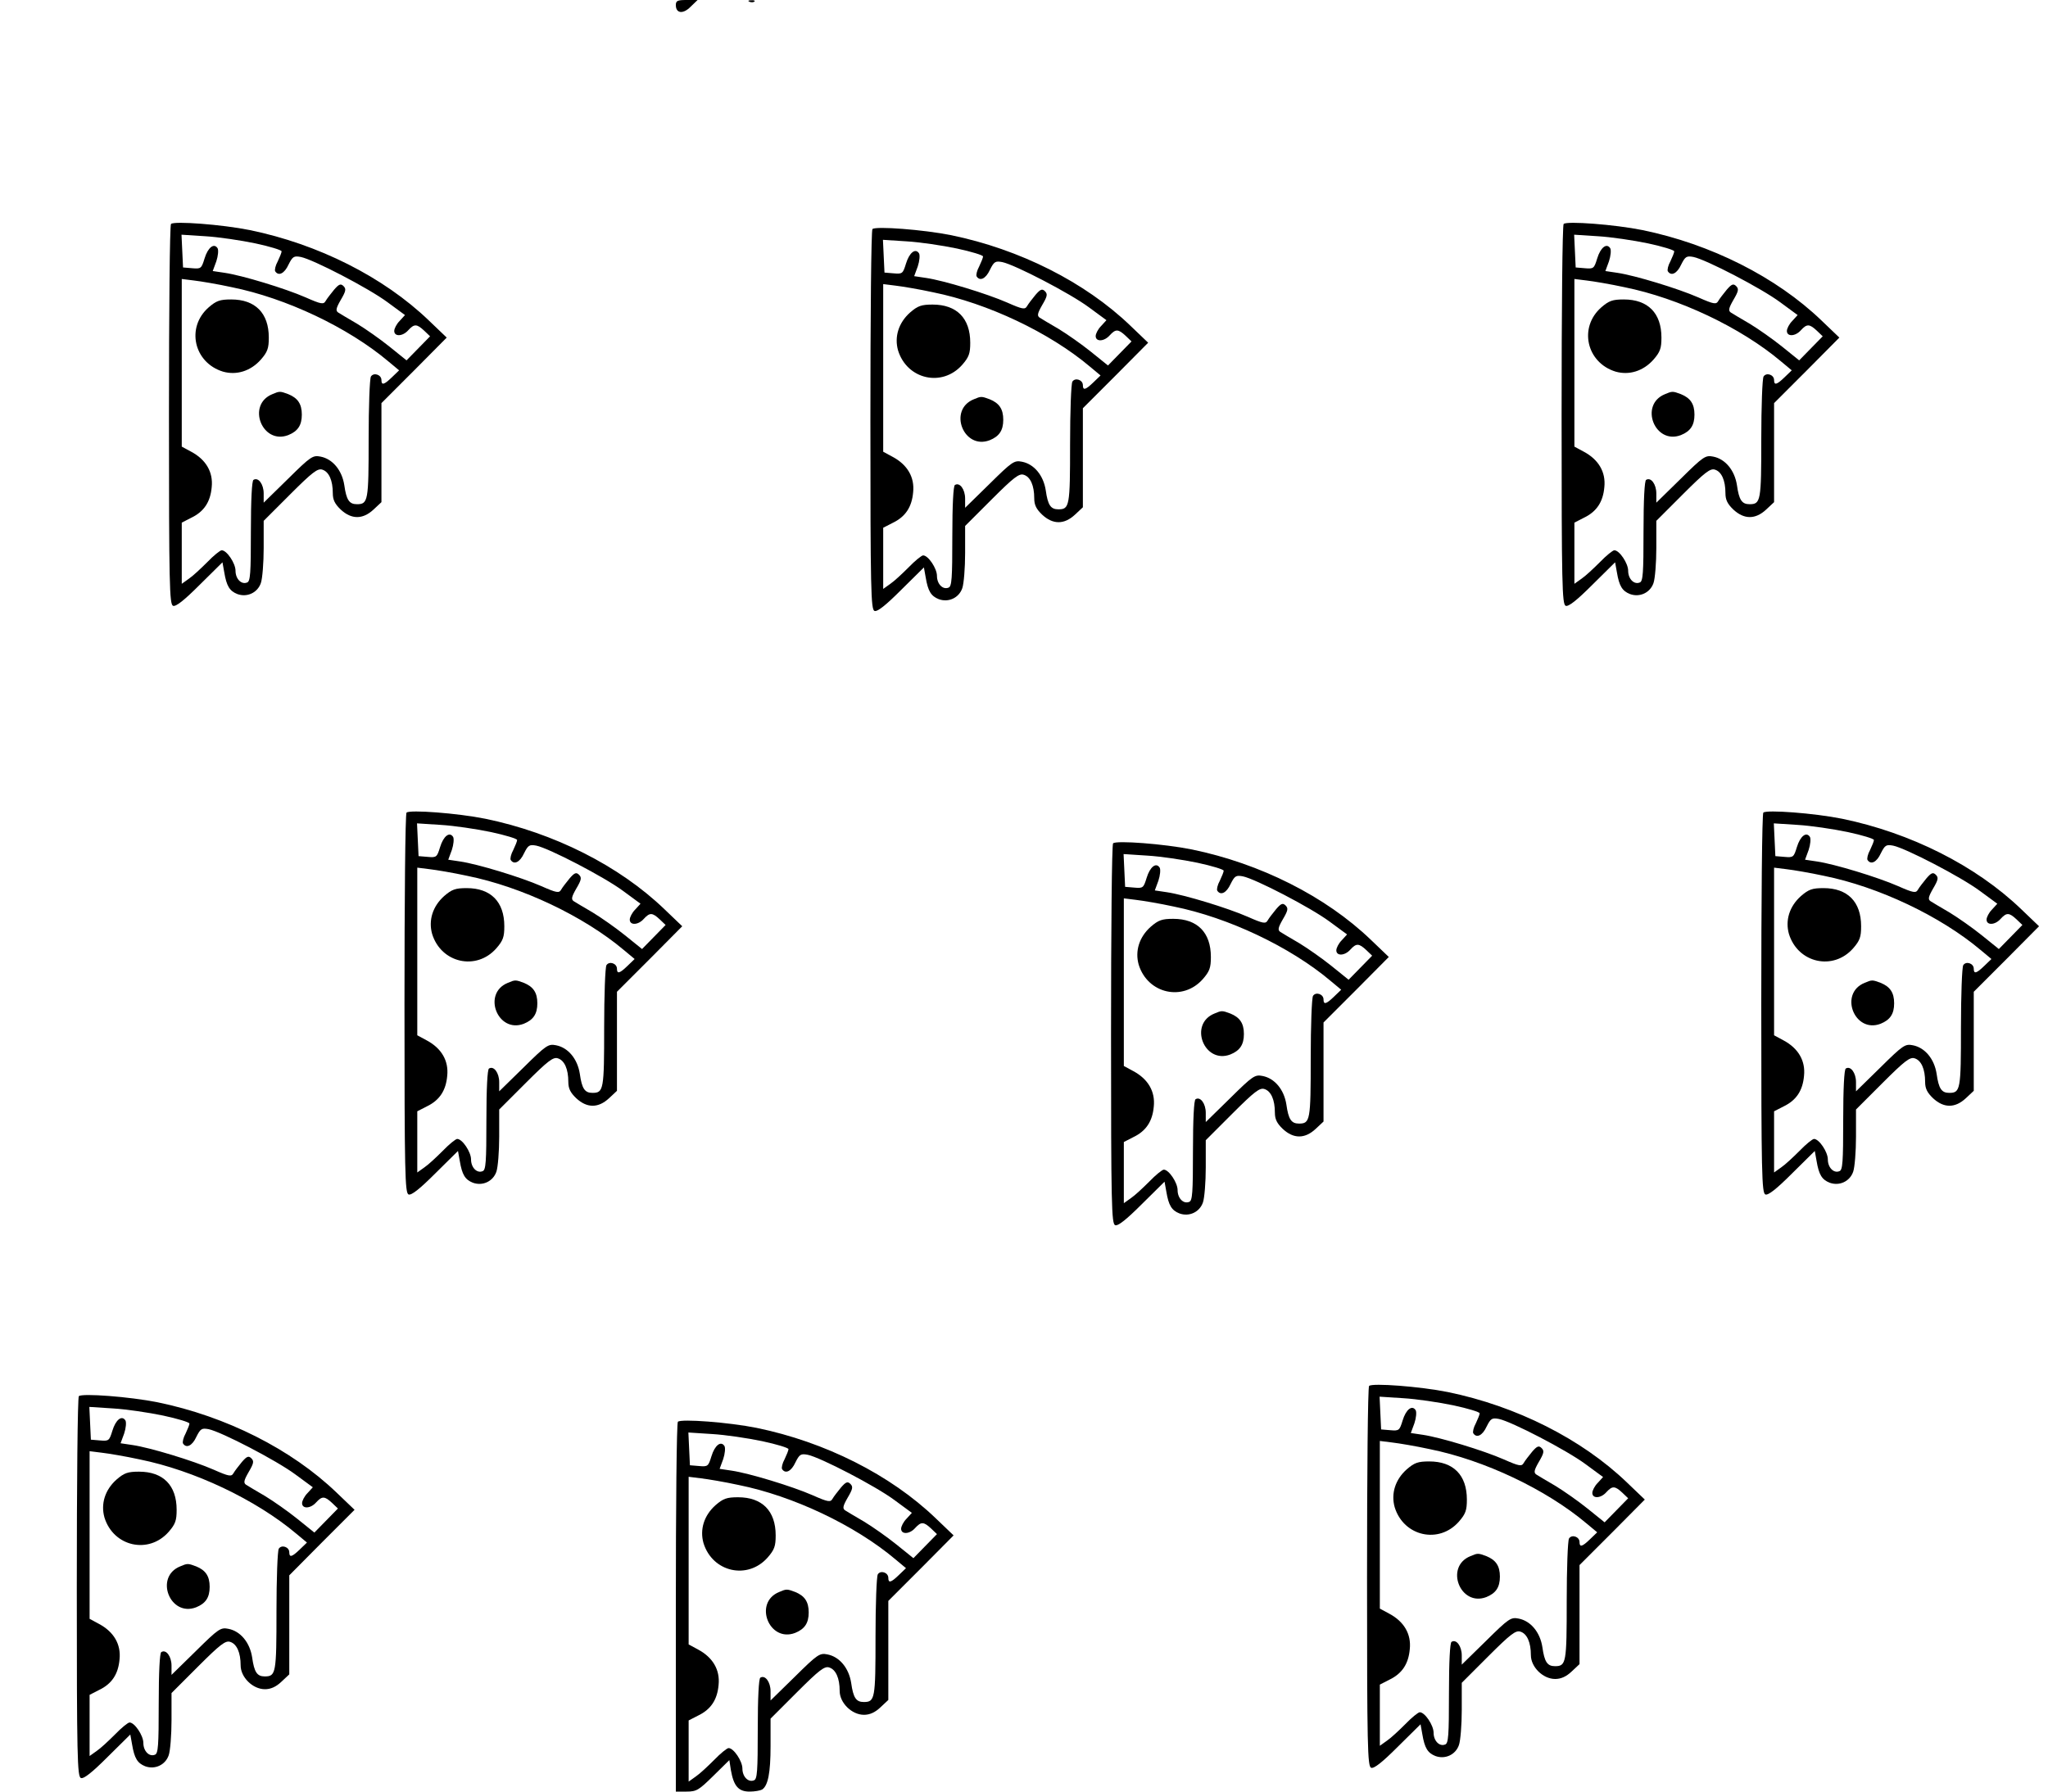
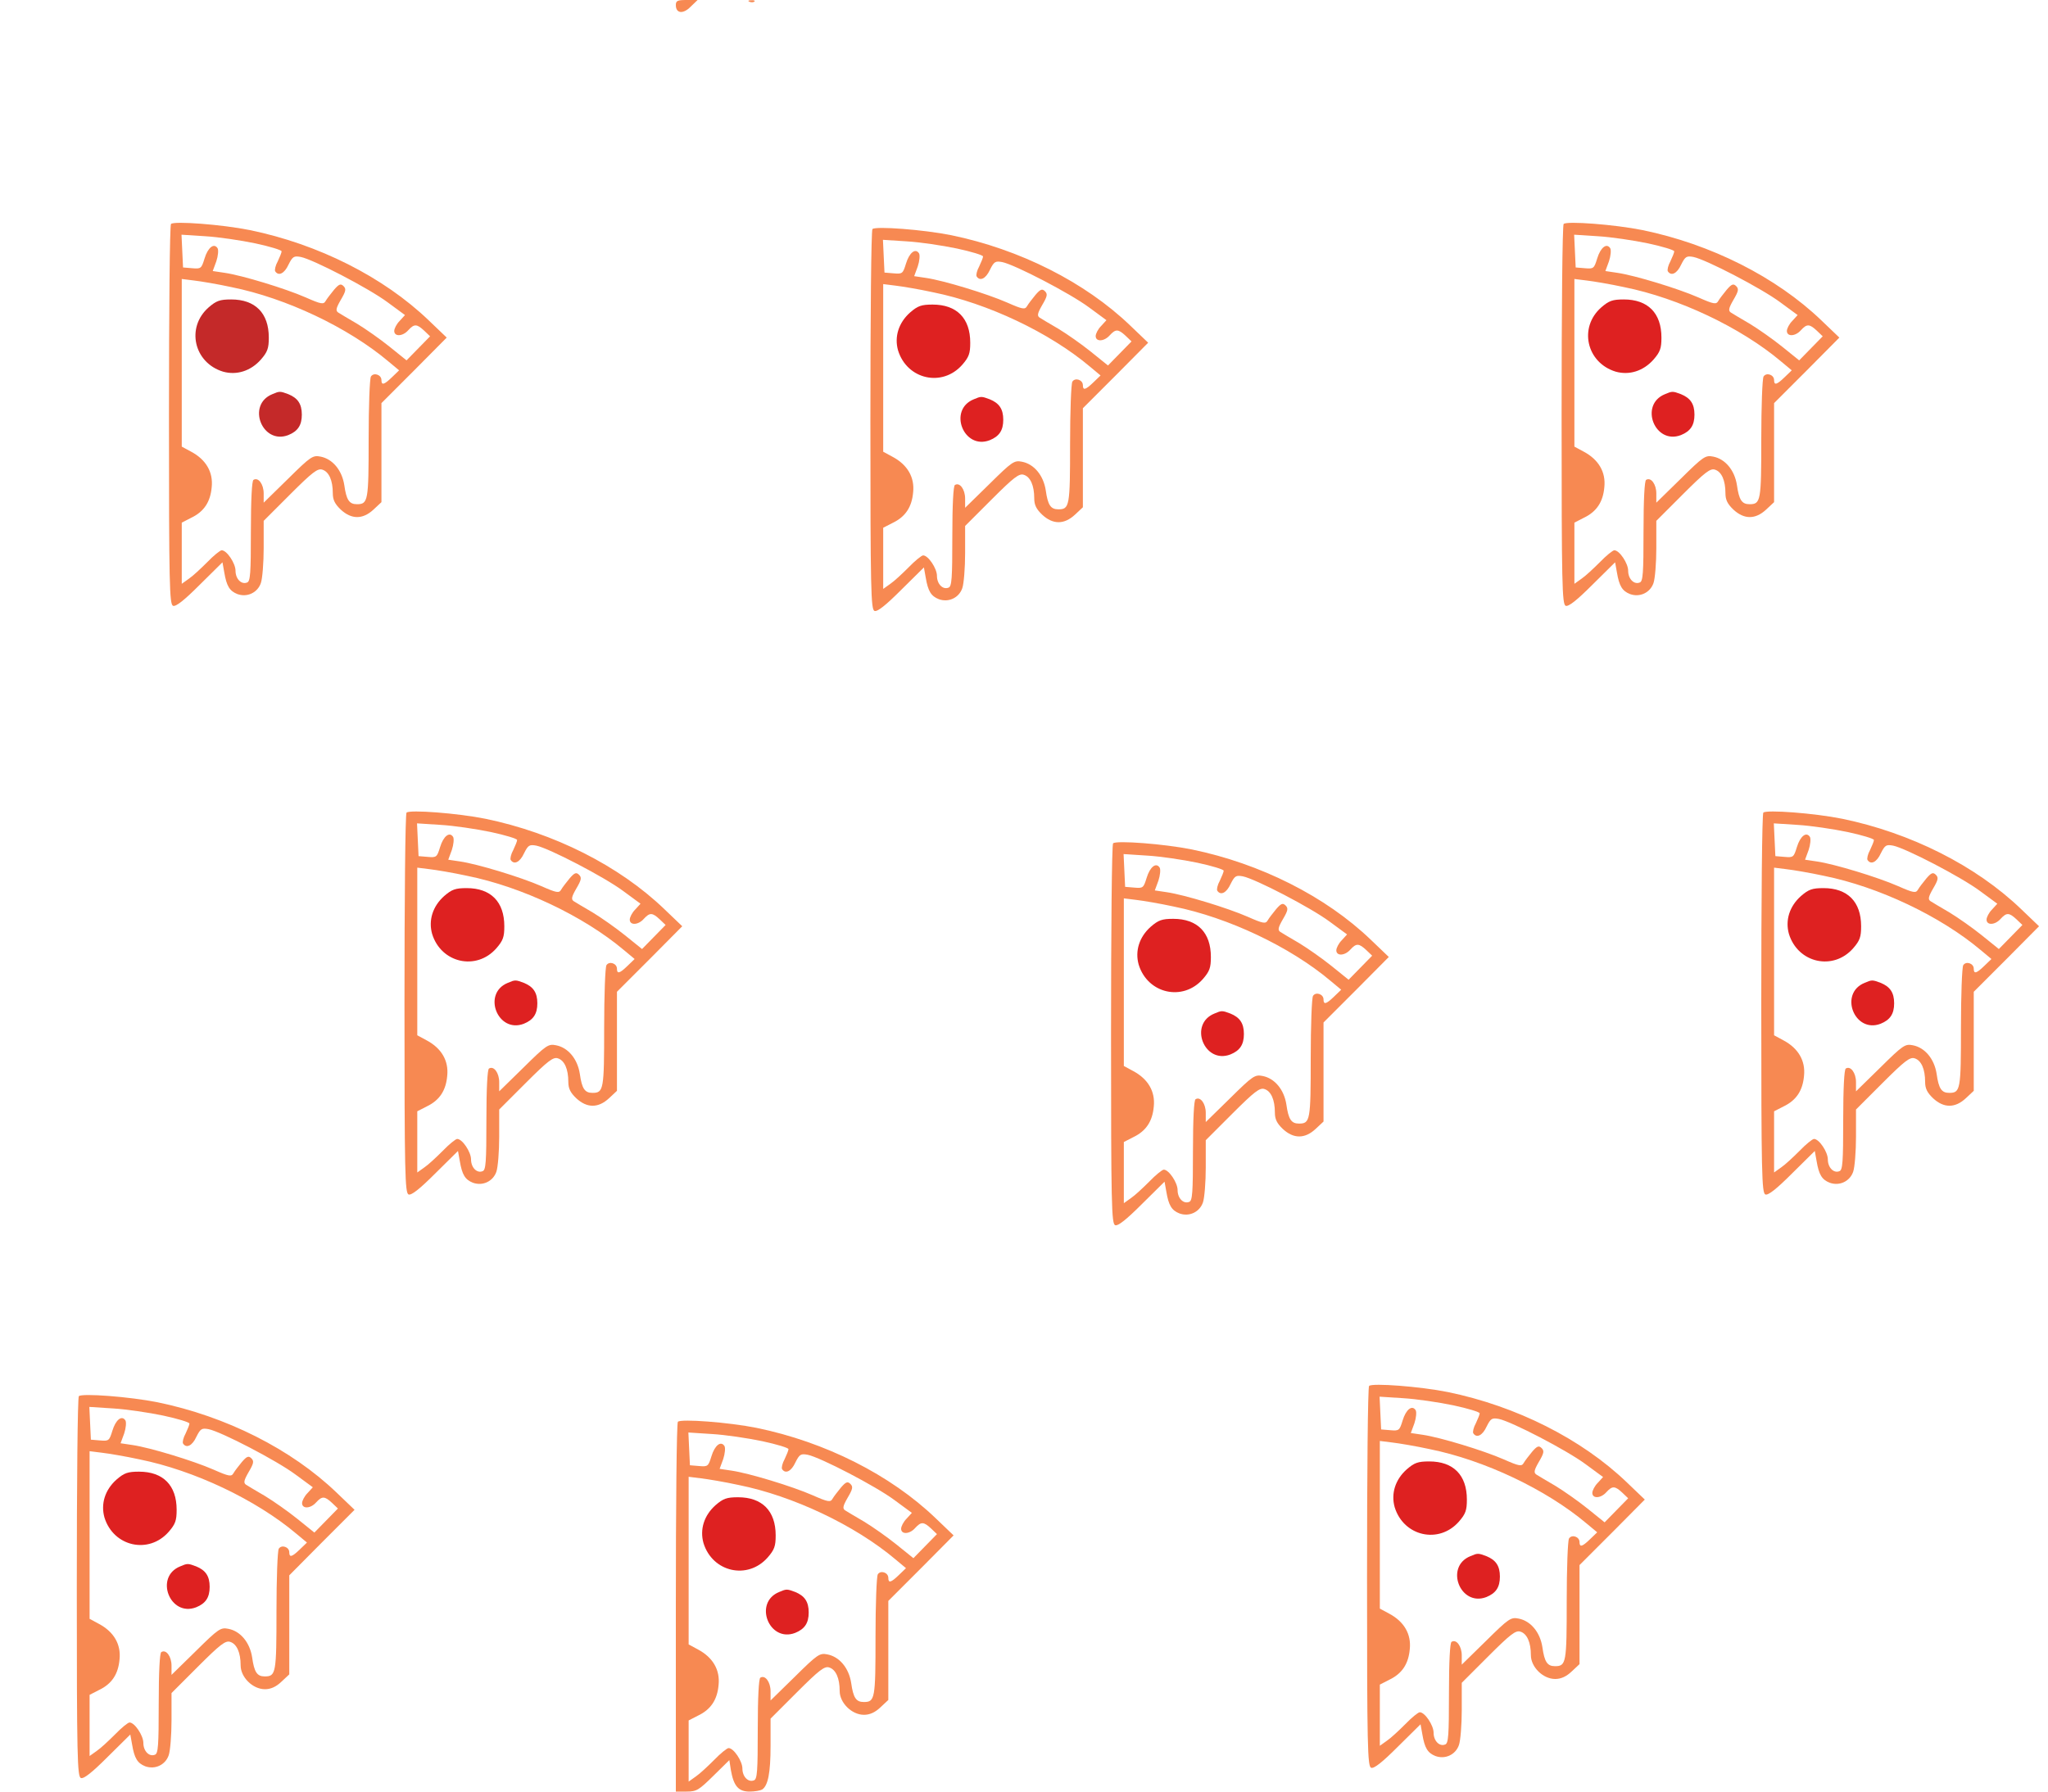
<svg xmlns="http://www.w3.org/2000/svg" version="1.0" width="800pt" height="700pt" viewBox="0 0 800 700" preserveAspectRatio="xMidYMid meet">
-   <g transform="translate(0,700) scale(0.1,-0.1)" fill="#000000" stroke="none">
-     <path d="M2640 6980 c0 -33 29 -36 58 -6 l27 26 -43 0 c-36 0 -42 -3 -42 -20z" />
-     <path d="M2928 6993 c7 -3 16 -2 19 1 4 3 -2 6 -13 5 -11 0 -14 -3 -6 -6z" />
-     <path d="M668 6125 c-5 -5 -8 -341 -8 -747 0 -666 2 -739 16 -745 11 -4 43 21 104 82 l89 88 7 -39 c9 -54 21 -73 51 -85 38 -14 79 5 92 43 6 17 11 79 11 137 l0 106 104 104 c86 86 107 102 125 96 26 -8 41 -42 41 -92 0 -26 8 -42 31 -64 42 -39 86 -39 128 0 l31 29 0 193 0 194 128 128 127 128 -70 67 c-177 170 -432 298 -699 353 -109 22 -296 36 -308 24z m330 -76 c56 -12 102 -26 102 -31 0 -5 -7 -22 -15 -39 -9 -16 -13 -34 -10 -39 13 -20 36 -9 52 26 16 32 21 35 48 30 49 -10 265 -122 339 -177 l68 -50 -21 -23 c-12 -12 -21 -30 -21 -39 0 -23 33 -22 55 3 23 25 33 25 62 -2 l23 -22 -46 -47 -46 -47 -67 54 c-36 29 -93 69 -126 89 -33 19 -66 39 -74 44 -10 7 -9 16 10 49 20 34 22 43 11 54 -11 11 -18 8 -37 -14 -13 -16 -28 -35 -33 -44 -8 -14 -17 -13 -78 14 -80 35 -248 86 -316 96 l-47 7 14 38 c7 21 9 44 5 51 -14 22 -38 3 -51 -40 -12 -39 -14 -41 -48 -38 l-36 3 -3 64 -3 64 93 -6 c51 -3 139 -16 196 -28z m-93 -171 c213 -43 454 -157 612 -290 l42 -35 -28 -27 c-31 -30 -41 -32 -41 -11 0 21 -30 31 -41 14 -5 -8 -9 -118 -9 -244 0 -243 -2 -255 -46 -255 -30 0 -41 17 -49 74 -9 59 -46 103 -93 112 -30 6 -38 1 -127 -87 l-95 -93 0 36 c0 36 -21 65 -40 53 -6 -4 -10 -76 -10 -201 0 -164 -2 -196 -15 -200 -22 -9 -45 14 -45 46 0 29 -34 80 -54 80 -6 0 -32 -21 -56 -46 -25 -25 -57 -55 -72 -65 l-28 -20 0 119 0 120 37 19 c50 24 75 62 80 120 6 58 -22 107 -80 138 l-37 20 0 327 0 328 48 -6 c26 -3 92 -14 147 -26z" />
-     <path d="M815 5799 c-89 -78 -58 -216 56 -251 53 -15 108 2 148 47 26 30 31 44 31 86 0 96 -53 149 -147 149 -44 0 -58 -5 -88 -31z" />
-     <path d="M1064 5460 c-102 -41 -40 -199 62 -160 37 15 53 38 53 80 0 42 -16 65 -53 80 -32 12 -34 12 -62 0z" />
-     <path d="M6108 6125 c-5 -5 -8 -341 -8 -747 0 -666 2 -739 16 -745 11 -4 43 21 104 82 l89 88 7 -39 c9 -54 21 -73 51 -85 38 -14 79 5 92 43 6 17 11 79 11 137 l0 106 104 104 c86 86 107 102 125 96 26 -8 41 -42 41 -92 0 -26 8 -42 31 -64 42 -39 86 -39 128 0 l31 29 0 193 0 194 128 128 127 128 -70 67 c-177 170 -432 298 -699 353 -109 22 -296 36 -308 24z m330 -76 c56 -12 102 -26 102 -31 0 -5 -7 -22 -15 -39 -9 -16 -13 -34 -10 -39 13 -20 36 -9 52 26 16 32 21 35 48 30 49 -10 265 -122 339 -177 l68 -50 -21 -23 c-12 -12 -21 -30 -21 -39 0 -23 33 -22 55 3 23 25 33 25 62 -2 l23 -22 -46 -47 -46 -47 -67 54 c-36 29 -93 69 -126 89 -33 19 -66 39 -74 44 -10 7 -9 16 10 49 20 34 22 43 11 54 -11 11 -18 8 -37 -14 -13 -16 -28 -35 -33 -44 -8 -14 -17 -13 -78 14 -80 35 -248 86 -316 96 l-47 7 14 38 c7 21 9 44 5 51 -14 22 -38 3 -51 -40 -12 -39 -14 -41 -48 -38 l-36 3 -3 64 -3 64 93 -6 c51 -3 139 -16 196 -28z m-93 -171 c213 -43 454 -157 612 -290 l42 -35 -28 -27 c-31 -30 -41 -32 -41 -11 0 21 -30 31 -41 14 -5 -8 -9 -118 -9 -244 0 -243 -2 -255 -46 -255 -30 0 -41 17 -49 74 -9 59 -46 103 -93 112 -30 6 -38 1 -127 -87 l-95 -93 0 36 c0 36 -21 65 -40 53 -6 -4 -10 -76 -10 -201 0 -164 -2 -196 -15 -200 -22 -9 -45 14 -45 46 0 29 -34 80 -54 80 -6 0 -32 -21 -56 -46 -25 -25 -57 -55 -72 -65 l-28 -20 0 119 0 120 37 19 c50 24 75 62 80 120 6 58 -22 107 -80 138 l-37 20 0 327 0 328 48 -6 c26 -3 92 -14 147 -26z" />
-     <path d="M6255 5799 c-89 -78 -58 -216 56 -251 53 -15 108 2 148 47 26 30 31 44 31 86 0 96 -53 149 -147 149 -44 0 -58 -5 -88 -31z" />
-     <path d="M6504 5460 c-102 -41 -40 -199 62 -160 37 15 53 38 53 80 0 42 -16 65 -53 80 -32 12 -34 12 -62 0z" />
-     <path d="M3408 6105 c-5 -5 -8 -341 -8 -747 0 -666 2 -739 16 -745 11 -4 43 21 104 82 l89 88 7 -39 c9 -54 21 -73 51 -85 38 -14 79 5 92 43 6 17 11 79 11 137 l0 106 104 104 c86 86 107 102 125 96 26 -8 41 -42 41 -92 0 -26 8 -42 31 -64 42 -39 86 -39 128 0 l31 29 0 193 0 194 128 128 127 128 -70 67 c-177 170 -432 298 -699 353 -109 22 -296 36 -308 24z m330 -76 c56 -12 102 -26 102 -31 0 -5 -7 -22 -15 -39 -9 -16 -13 -34 -10 -39 13 -20 36 -9 52 26 16 32 21 35 48 30 49 -10 265 -122 339 -177 l68 -50 -21 -23 c-12 -12 -21 -30 -21 -39 0 -23 33 -22 55 3 23 25 33 25 62 -2 l23 -22 -46 -47 -46 -47 -67 54 c-36 29 -93 69 -126 89 -33 19 -66 39 -74 44 -10 7 -9 16 10 49 20 34 22 43 11 54 -11 11 -18 8 -37 -14 -13 -16 -28 -35 -33 -44 -8 -14 -17 -13 -78 14 -80 35 -248 86 -316 96 l-47 7 14 38 c7 21 9 44 5 51 -14 22 -38 3 -51 -40 -12 -39 -14 -41 -48 -38 l-36 3 -3 64 -3 64 93 -6 c51 -3 139 -16 196 -28z m-93 -171 c213 -43 454 -157 612 -290 l42 -35 -28 -27 c-31 -30 -41 -32 -41 -11 0 21 -30 31 -41 14 -5 -8 -9 -118 -9 -244 0 -243 -2 -255 -46 -255 -30 0 -41 17 -49 74 -9 59 -46 103 -93 112 -30 6 -38 1 -127 -87 l-95 -93 0 36 c0 36 -21 65 -40 53 -6 -4 -10 -76 -10 -201 0 -164 -2 -196 -15 -200 -22 -9 -45 14 -45 46 0 29 -34 80 -54 80 -6 0 -32 -21 -56 -46 -25 -25 -57 -55 -72 -65 l-28 -20 0 119 0 120 37 19 c50 24 75 62 80 120 6 58 -22 107 -80 138 l-37 20 0 327 0 328 48 -6 c26 -3 92 -14 147 -26z" />
-     <path d="M3555 5779 c-45 -40 -62 -95 -47 -148 35 -114 173 -145 251 -56 26 30 31 44 31 86 0 96 -53 149 -147 149 -44 0 -58 -5 -88 -31z" />
-     <path d="M3804 5440 c-102 -41 -40 -199 62 -160 37 15 53 38 53 80 0 42 -16 65 -53 80 -32 12 -34 12 -62 0z" />
-     <path d="M1588 3825 c-5 -5 -8 -341 -8 -747 0 -666 2 -739 16 -745 11 -4 43 21 104 82 l89 88 7 -39 c9 -54 21 -73 51 -85 38 -14 79 5 92 43 6 17 11 79 11 137 l0 106 104 104 c86 86 107 102 125 96 26 -8 41 -42 41 -92 0 -26 8 -42 31 -64 42 -39 86 -39 128 0 l31 29 0 193 0 194 128 128 127 128 -70 67 c-177 170 -432 298 -699 353 -109 22 -296 36 -308 24z m330 -76 c56 -12 102 -26 102 -31 0 -5 -7 -22 -15 -39 -9 -16 -13 -34 -10 -39 13 -20 36 -9 52 26 16 32 21 35 48 30 49 -10 265 -122 339 -177 l68 -50 -21 -23 c-12 -12 -21 -30 -21 -39 0 -23 33 -22 55 3 23 25 33 25 62 -2 l23 -22 -46 -47 -46 -47 -67 54 c-36 29 -93 69 -126 89 -33 19 -66 39 -74 44 -10 7 -9 16 10 49 20 34 22 43 11 54 -11 11 -18 8 -37 -14 -13 -16 -28 -35 -33 -44 -8 -14 -17 -13 -78 14 -80 35 -248 86 -316 96 l-47 7 14 38 c7 21 9 44 5 51 -14 22 -38 3 -51 -40 -12 -39 -14 -41 -48 -38 l-36 3 -3 64 -3 64 93 -6 c51 -3 139 -16 196 -28z m-93 -171 c213 -43 454 -157 612 -290 l42 -35 -28 -27 c-31 -30 -41 -32 -41 -11 0 21 -30 31 -41 14 -5 -8 -9 -118 -9 -244 0 -243 -2 -255 -46 -255 -30 0 -41 17 -49 74 -9 59 -46 103 -93 112 -30 6 -38 1 -127 -87 l-95 -93 0 36 c0 36 -21 65 -40 53 -6 -4 -10 -76 -10 -201 0 -164 -2 -196 -15 -200 -22 -9 -45 14 -45 46 0 29 -34 80 -54 80 -6 0 -32 -21 -56 -46 -25 -25 -57 -55 -72 -65 l-28 -20 0 119 0 120 37 19 c50 24 75 62 80 120 6 58 -22 107 -80 138 l-37 20 0 327 0 328 48 -6 c26 -3 92 -14 147 -26z" />
-     <path d="M1735 3499 c-45 -40 -62 -95 -47 -148 35 -114 173 -145 251 -56 26 30 31 44 31 86 0 96 -53 149 -147 149 -44 0 -58 -5 -88 -31z" />
-     <path d="M1984 3160 c-102 -41 -40 -199 62 -160 37 15 53 38 53 80 0 42 -16 65 -53 80 -32 12 -34 12 -62 0z" />
-     <path d="M6888 3825 c-5 -5 -8 -341 -8 -747 0 -666 2 -739 16 -745 11 -4 43 21 104 82 l89 88 7 -39 c9 -54 21 -73 51 -85 38 -14 79 5 92 43 6 17 11 79 11 137 l0 106 104 104 c86 86 107 102 125 96 26 -8 41 -42 41 -92 0 -26 8 -42 31 -64 42 -39 86 -39 128 0 l31 29 0 193 0 194 128 128 127 128 -70 67 c-177 170 -432 298 -699 353 -109 22 -296 36 -308 24z m330 -76 c56 -12 102 -26 102 -31 0 -5 -7 -22 -15 -39 -9 -16 -13 -34 -10 -39 13 -20 36 -9 52 26 16 32 21 35 48 30 49 -10 265 -122 339 -177 l68 -50 -21 -23 c-12 -12 -21 -30 -21 -39 0 -23 33 -22 55 3 23 25 33 25 62 -2 l23 -22 -46 -47 -46 -47 -67 54 c-36 29 -93 69 -126 89 -33 19 -66 39 -74 44 -10 7 -9 16 10 49 20 34 22 43 11 54 -11 11 -18 8 -37 -14 -13 -16 -28 -35 -33 -44 -8 -14 -17 -13 -78 14 -80 35 -248 86 -316 96 l-47 7 14 38 c7 21 9 44 5 51 -14 22 -38 3 -51 -40 -12 -39 -14 -41 -48 -38 l-36 3 -3 64 -3 64 93 -6 c51 -3 139 -16 196 -28z m-93 -171 c213 -43 454 -157 612 -290 l42 -35 -28 -27 c-31 -30 -41 -32 -41 -11 0 21 -30 31 -41 14 -5 -8 -9 -118 -9 -244 0 -243 -2 -255 -46 -255 -30 0 -41 17 -49 74 -9 59 -46 103 -93 112 -30 6 -38 1 -127 -87 l-95 -93 0 36 c0 36 -21 65 -40 53 -6 -4 -10 -76 -10 -201 0 -164 -2 -196 -15 -200 -22 -9 -45 14 -45 46 0 29 -34 80 -54 80 -6 0 -32 -21 -56 -46 -25 -25 -57 -55 -72 -65 l-28 -20 0 119 0 120 37 19 c50 24 75 62 80 120 6 58 -22 107 -80 138 l-37 20 0 327 0 328 48 -6 c26 -3 92 -14 147 -26z" />
-     <path d="M7035 3499 c-45 -40 -62 -95 -47 -148 35 -114 173 -145 251 -56 26 30 31 44 31 86 0 96 -53 149 -147 149 -44 0 -58 -5 -88 -31z" />
-     <path d="M7284 3160 c-102 -41 -40 -199 62 -160 37 15 53 38 53 80 0 42 -16 65 -53 80 -32 12 -34 12 -62 0z" />
-     <path d="M4348 3705 c-5 -5 -8 -341 -8 -747 0 -666 2 -739 16 -745 11 -4 43 21 104 82 l89 88 7 -39 c9 -54 21 -73 51 -85 38 -14 79 5 92 43 6 17 11 79 11 137 l0 106 104 104 c86 86 107 102 125 96 26 -8 41 -42 41 -92 0 -26 8 -42 31 -64 42 -39 86 -39 128 0 l31 29 0 193 0 194 128 128 127 128 -70 67 c-177 170 -432 298 -699 353 -109 22 -296 36 -308 24z m330 -76 c56 -12 102 -26 102 -31 0 -5 -7 -22 -15 -39 -9 -16 -13 -34 -10 -39 13 -20 36 -9 52 26 16 32 21 35 48 30 49 -10 265 -122 339 -177 l68 -50 -21 -23 c-12 -12 -21 -30 -21 -39 0 -23 33 -22 55 3 23 25 33 25 62 -2 l23 -22 -46 -47 -46 -47 -67 54 c-36 29 -93 69 -126 89 -33 19 -66 39 -74 44 -10 7 -9 16 10 49 20 34 22 43 11 54 -11 11 -18 8 -37 -14 -13 -16 -28 -35 -33 -44 -8 -14 -17 -13 -78 14 -80 35 -248 86 -316 96 l-47 7 14 38 c7 21 9 44 5 51 -14 22 -38 3 -51 -40 -12 -39 -14 -41 -48 -38 l-36 3 -3 64 -3 64 93 -6 c51 -3 139 -16 196 -28z m-93 -171 c213 -43 454 -157 612 -290 l42 -35 -28 -27 c-31 -30 -41 -32 -41 -11 0 21 -30 31 -41 14 -5 -8 -9 -118 -9 -244 0 -243 -2 -255 -46 -255 -30 0 -41 17 -49 74 -9 59 -46 103 -93 112 -30 6 -38 1 -127 -87 l-95 -93 0 36 c0 36 -21 65 -40 53 -6 -4 -10 -76 -10 -201 0 -164 -2 -196 -15 -200 -22 -9 -45 14 -45 46 0 29 -34 80 -54 80 -6 0 -32 -21 -56 -46 -25 -25 -57 -55 -72 -65 l-28 -20 0 119 0 120 37 19 c50 24 75 62 80 120 6 58 -22 107 -80 138 l-37 20 0 327 0 328 48 -6 c26 -3 92 -14 147 -26z" />
-     <path d="M4495 3379 c-45 -40 -62 -95 -47 -148 35 -114 173 -145 251 -56 26 30 31 44 31 86 0 96 -53 149 -147 149 -44 0 -58 -5 -88 -31z" />
-     <path d="M4744 3040 c-102 -41 -40 -199 62 -160 37 15 53 38 53 80 0 42 -16 65 -53 80 -32 12 -34 12 -62 0z" />
-     <path d="M5348 1585 c-5 -5 -8 -341 -8 -747 0 -666 2 -739 16 -745 11 -4 43 21 104 82 l89 88 7 -39 c9 -54 21 -73 51 -85 38 -14 79 5 92 43 6 17 11 79 11 137 l0 106 104 104 c86 86 107 102 125 96 26 -8 41 -42 41 -92 0 -46 47 -93 95 -93 22 0 43 9 64 29 l31 29 0 193 0 194 128 128 127 128 -70 67 c-177 170 -432 298 -699 353 -109 22 -296 36 -308 24z m330 -76 c56 -12 102 -26 102 -31 0 -5 -7 -22 -15 -39 -9 -16 -13 -34 -10 -39 13 -20 36 -9 52 26 16 32 21 35 48 30 49 -10 265 -122 339 -177 l68 -50 -21 -23 c-12 -12 -21 -30 -21 -39 0 -23 33 -22 55 3 23 25 33 25 62 -2 l23 -22 -46 -47 -46 -47 -67 54 c-36 29 -93 69 -126 89 -33 19 -66 39 -74 44 -10 7 -9 16 10 49 20 34 22 43 11 54 -11 11 -18 8 -37 -14 -13 -16 -28 -35 -33 -44 -8 -14 -17 -13 -78 14 -80 35 -248 86 -316 96 l-47 7 14 38 c7 21 9 44 5 51 -14 22 -38 3 -51 -40 -12 -39 -14 -41 -48 -38 l-36 3 -3 64 -3 64 93 -6 c51 -3 139 -16 196 -28z m-93 -171 c213 -43 454 -157 612 -290 l42 -35 -28 -27 c-31 -30 -41 -32 -41 -11 0 21 -30 31 -41 14 -5 -8 -9 -118 -9 -244 0 -243 -2 -255 -46 -255 -30 0 -41 17 -49 74 -9 59 -46 103 -93 112 -30 6 -38 1 -127 -87 l-95 -93 0 36 c0 36 -21 65 -40 53 -6 -4 -10 -76 -10 -201 0 -164 -2 -196 -15 -200 -22 -9 -45 14 -45 46 0 29 -34 80 -54 80 -6 0 -32 -21 -56 -46 -25 -25 -57 -55 -72 -65 l-28 -20 0 119 0 120 37 19 c50 24 75 62 80 120 6 58 -22 107 -80 138 l-37 20 0 327 0 328 48 -6 c26 -3 92 -14 147 -26z" />
-     <path d="M5495 1259 c-45 -40 -62 -95 -47 -148 35 -114 173 -145 251 -56 26 30 31 44 31 86 0 96 -53 149 -147 149 -44 0 -58 -5 -88 -31z" />
-     <path d="M5744 920 c-102 -41 -40 -199 62 -160 37 15 53 38 53 80 0 42 -16 65 -53 80 -32 12 -34 12 -62 0z" />
-     <path d="M308 1545 c-5 -5 -8 -341 -8 -747 0 -666 2 -739 16 -745 11 -4 43 21 104 82 l89 88 7 -39 c9 -54 21 -73 51 -85 38 -14 79 5 92 43 6 17 11 79 11 137 l0 106 104 104 c86 86 107 102 125 96 26 -8 41 -42 41 -92 0 -46 47 -93 95 -93 22 0 43 9 64 29 l31 29 0 193 0 194 127 128 128 128 -70 67 c-177 170 -432 298 -699 353 -109 22 -296 36 -308 24z m330 -76 c56 -12 102 -26 102 -31 0 -5 -7 -22 -15 -39 -9 -16 -13 -34 -10 -39 13 -20 36 -9 52 26 16 32 21 35 48 30 49 -10 265 -122 339 -177 l68 -50 -21 -23 c-12 -12 -21 -30 -21 -39 0 -23 33 -22 55 3 23 25 33 25 62 -2 l23 -22 -46 -47 -46 -47 -67 54 c-36 29 -93 69 -126 89 -33 19 -66 39 -74 44 -10 7 -9 16 10 49 20 34 22 43 11 54 -11 11 -18 8 -37 -14 -13 -16 -28 -35 -33 -44 -8 -14 -17 -13 -78 14 -80 35 -248 86 -316 96 l-47 7 14 38 c7 21 9 44 5 51 -14 22 -38 3 -51 -40 -12 -39 -14 -41 -48 -38 l-36 3 -3 64 -3 64 93 -6 c51 -3 139 -16 196 -28z m-93 -171 c213 -43 454 -157 612 -290 l42 -35 -28 -27 c-31 -30 -41 -32 -41 -11 0 21 -30 31 -41 14 -5 -8 -9 -118 -9 -244 0 -243 -2 -255 -46 -255 -30 0 -41 17 -49 74 -9 59 -46 103 -93 112 -30 6 -38 1 -127 -87 l-95 -93 0 36 c0 36 -21 65 -40 53 -6 -4 -10 -76 -10 -201 0 -164 -2 -196 -15 -200 -22 -9 -45 14 -45 46 0 29 -34 80 -54 80 -6 0 -32 -21 -56 -46 -25 -25 -57 -55 -72 -65 l-28 -20 0 119 0 120 37 19 c50 24 75 62 80 120 6 58 -22 107 -80 138 l-37 20 0 327 0 328 48 -6 c26 -3 92 -14 147 -26z" />
-     <path d="M455 1219 c-45 -40 -62 -95 -47 -148 35 -114 173 -145 251 -56 26 30 31 44 31 86 0 96 -53 149 -147 149 -44 0 -58 -5 -88 -31z" />
-     <path d="M704 880 c-102 -41 -40 -199 62 -160 37 15 53 38 53 80 0 42 -16 65 -53 80 -32 12 -34 12 -62 0z" />
-     <path d="M2648 1445 c-5 -5 -8 -332 -8 -727 l0 -718 42 0 c39 0 48 6 104 61 l63 62 6 -39 c11 -63 30 -84 73 -84 20 0 42 4 49 8 23 15 33 65 33 170 l0 107 104 104 c86 86 107 102 125 96 26 -8 41 -42 41 -92 0 -46 47 -93 95 -93 22 0 43 9 64 29 l31 29 0 193 0 194 128 128 127 128 -70 67 c-177 170 -432 298 -699 353 -109 22 -296 36 -308 24z m330 -76 c56 -12 102 -26 102 -31 0 -5 -7 -22 -15 -39 -9 -16 -13 -34 -10 -39 13 -20 36 -9 52 26 16 32 21 35 48 30 49 -10 265 -122 339 -177 l68 -50 -21 -23 c-12 -12 -21 -30 -21 -39 0 -23 33 -22 55 3 23 25 33 25 62 -2 l23 -22 -46 -47 -46 -47 -67 54 c-36 29 -93 69 -126 89 -33 19 -66 39 -74 44 -10 7 -9 16 10 49 20 34 22 43 11 54 -11 11 -18 8 -37 -14 -13 -16 -28 -35 -33 -44 -8 -14 -17 -13 -78 14 -80 35 -248 86 -316 96 l-47 7 14 38 c7 21 9 44 5 51 -14 22 -38 3 -51 -40 -12 -39 -14 -41 -48 -38 l-36 3 -3 64 -3 64 93 -6 c51 -3 139 -16 196 -28z m-93 -171 c213 -43 454 -157 612 -290 l42 -35 -28 -27 c-31 -30 -41 -32 -41 -11 0 21 -30 31 -41 14 -5 -8 -9 -118 -9 -244 0 -243 -2 -255 -46 -255 -30 0 -41 17 -49 74 -9 59 -46 103 -93 112 -30 6 -38 1 -127 -87 l-95 -93 0 36 c0 36 -21 65 -40 53 -6 -4 -10 -76 -10 -201 0 -164 -2 -196 -15 -200 -22 -9 -45 14 -45 46 0 29 -34 80 -54 80 -6 0 -32 -21 -56 -46 -25 -25 -57 -55 -72 -65 l-28 -20 0 119 0 120 37 19 c50 24 75 62 80 120 6 58 -22 107 -80 138 l-37 20 0 327 0 328 48 -6 c26 -3 92 -14 147 -26z" />
-     <path d="M2795 1119 c-45 -40 -62 -95 -47 -148 35 -114 173 -145 251 -56 26 30 31 44 31 86 0 96 -53 149 -147 149 -44 0 -58 -5 -88 -31z" />
-     <path d="M3044 780 c-102 -41 -40 -199 62 -160 37 15 53 38 53 80 0 42 -16 65 -53 80 -32 12 -34 12 -62 0z" />
+   <g transform="translate(0,700) scale(0.1,-0.1)" stroke="none">
+     <path fill="#f78952" d="M2640 6980 c0 -33 29 -36 58 -6 l27 26 -43 0 c-36 0 -42 -3 -42 -20z" />
+     <path fill="#f78952" d="M2928 6993 c7 -3 16 -2 19 1 4 3 -2 6 -13 5 -11 0 -14 -3 -6 -6z" />
+     <path fill="#f78952" d="M668 6125 c-5 -5 -8 -341 -8 -747 0 -666 2 -739 16 -745 11 -4 43 21 104 82 l89 88 7 -39 c9 -54 21 -73 51 -85 38 -14 79 5 92 43 6 17 11 79 11 137 l0 106 104 104 c86 86 107 102 125 96 26 -8 41 -42 41 -92 0 -26 8 -42 31 -64 42 -39 86 -39 128 0 l31 29 0 193 0 194 128 128 127 128 -70 67 c-177 170 -432 298 -699 353 -109 22 -296 36 -308 24z m330 -76 c56 -12 102 -26 102 -31 0 -5 -7 -22 -15 -39 -9 -16 -13 -34 -10 -39 13 -20 36 -9 52 26 16 32 21 35 48 30 49 -10 265 -122 339 -177 l68 -50 -21 -23 c-12 -12 -21 -30 -21 -39 0 -23 33 -22 55 3 23 25 33 25 62 -2 l23 -22 -46 -47 -46 -47 -67 54 c-36 29 -93 69 -126 89 -33 19 -66 39 -74 44 -10 7 -9 16 10 49 20 34 22 43 11 54 -11 11 -18 8 -37 -14 -13 -16 -28 -35 -33 -44 -8 -14 -17 -13 -78 14 -80 35 -248 86 -316 96 l-47 7 14 38 c7 21 9 44 5 51 -14 22 -38 3 -51 -40 -12 -39 -14 -41 -48 -38 l-36 3 -3 64 -3 64 93 -6 c51 -3 139 -16 196 -28z m-93 -171 c213 -43 454 -157 612 -290 l42 -35 -28 -27 c-31 -30 -41 -32 -41 -11 0 21 -30 31 -41 14 -5 -8 -9 -118 -9 -244 0 -243 -2 -255 -46 -255 -30 0 -41 17 -49 74 -9 59 -46 103 -93 112 -30 6 -38 1 -127 -87 l-95 -93 0 36 c0 36 -21 65 -40 53 -6 -4 -10 -76 -10 -201 0 -164 -2 -196 -15 -200 -22 -9 -45 14 -45 46 0 29 -34 80 -54 80 -6 0 -32 -21 -56 -46 -25 -25 -57 -55 -72 -65 l-28 -20 0 119 0 120 37 19 c50 24 75 62 80 120 6 58 -22 107 -80 138 l-37 20 0 327 0 328 48 -6 c26 -3 92 -14 147 -26z" />
+     <path fill="#c42929" d="M815 5799 c-89 -78 -58 -216 56 -251 53 -15 108 2 148 47 26 30 31 44 31 86 0 96 -53 149 -147 149 -44 0 -58 -5 -88 -31z" />
+     <path fill="#c42929" d="M1064 5460 c-102 -41 -40 -199 62 -160 37 15 53 38 53 80 0 42 -16 65 -53 80 -32 12 -34 12 -62 0z" />
+     <path fill="#f78952" d="M6108 6125 c-5 -5 -8 -341 -8 -747 0 -666 2 -739 16 -745 11 -4 43 21 104 82 l89 88 7 -39 c9 -54 21 -73 51 -85 38 -14 79 5 92 43 6 17 11 79 11 137 l0 106 104 104 c86 86 107 102 125 96 26 -8 41 -42 41 -92 0 -26 8 -42 31 -64 42 -39 86 -39 128 0 l31 29 0 193 0 194 128 128 127 128 -70 67 c-177 170 -432 298 -699 353 -109 22 -296 36 -308 24z m330 -76 c56 -12 102 -26 102 -31 0 -5 -7 -22 -15 -39 -9 -16 -13 -34 -10 -39 13 -20 36 -9 52 26 16 32 21 35 48 30 49 -10 265 -122 339 -177 l68 -50 -21 -23 c-12 -12 -21 -30 -21 -39 0 -23 33 -22 55 3 23 25 33 25 62 -2 l23 -22 -46 -47 -46 -47 -67 54 c-36 29 -93 69 -126 89 -33 19 -66 39 -74 44 -10 7 -9 16 10 49 20 34 22 43 11 54 -11 11 -18 8 -37 -14 -13 -16 -28 -35 -33 -44 -8 -14 -17 -13 -78 14 -80 35 -248 86 -316 96 l-47 7 14 38 c7 21 9 44 5 51 -14 22 -38 3 -51 -40 -12 -39 -14 -41 -48 -38 l-36 3 -3 64 -3 64 93 -6 c51 -3 139 -16 196 -28z m-93 -171 c213 -43 454 -157 612 -290 l42 -35 -28 -27 c-31 -30 -41 -32 -41 -11 0 21 -30 31 -41 14 -5 -8 -9 -118 -9 -244 0 -243 -2 -255 -46 -255 -30 0 -41 17 -49 74 -9 59 -46 103 -93 112 -30 6 -38 1 -127 -87 l-95 -93 0 36 c0 36 -21 65 -40 53 -6 -4 -10 -76 -10 -201 0 -164 -2 -196 -15 -200 -22 -9 -45 14 -45 46 0 29 -34 80 -54 80 -6 0 -32 -21 -56 -46 -25 -25 -57 -55 -72 -65 l-28 -20 0 119 0 120 37 19 c50 24 75 62 80 120 6 58 -22 107 -80 138 l-37 20 0 327 0 328 48 -6 c26 -3 92 -14 147 -26z" />
+     <path fill="#de2121" d="M6255 5799 c-89 -78 -58 -216 56 -251 53 -15 108 2 148 47 26 30 31 44 31 86 0 96 -53 149 -147 149 -44 0 -58 -5 -88 -31z" />
+     <path fill="#de2121" d="M6504 5460 c-102 -41 -40 -199 62 -160 37 15 53 38 53 80 0 42 -16 65 -53 80 -32 12 -34 12 -62 0z" />
+     <path fill="#f78952" d="M3408 6105 c-5 -5 -8 -341 -8 -747 0 -666 2 -739 16 -745 11 -4 43 21 104 82 l89 88 7 -39 c9 -54 21 -73 51 -85 38 -14 79 5 92 43 6 17 11 79 11 137 l0 106 104 104 c86 86 107 102 125 96 26 -8 41 -42 41 -92 0 -26 8 -42 31 -64 42 -39 86 -39 128 0 l31 29 0 193 0 194 128 128 127 128 -70 67 c-177 170 -432 298 -699 353 -109 22 -296 36 -308 24z m330 -76 c56 -12 102 -26 102 -31 0 -5 -7 -22 -15 -39 -9 -16 -13 -34 -10 -39 13 -20 36 -9 52 26 16 32 21 35 48 30 49 -10 265 -122 339 -177 l68 -50 -21 -23 c-12 -12 -21 -30 -21 -39 0 -23 33 -22 55 3 23 25 33 25 62 -2 l23 -22 -46 -47 -46 -47 -67 54 c-36 29 -93 69 -126 89 -33 19 -66 39 -74 44 -10 7 -9 16 10 49 20 34 22 43 11 54 -11 11 -18 8 -37 -14 -13 -16 -28 -35 -33 -44 -8 -14 -17 -13 -78 14 -80 35 -248 86 -316 96 l-47 7 14 38 c7 21 9 44 5 51 -14 22 -38 3 -51 -40 -12 -39 -14 -41 -48 -38 l-36 3 -3 64 -3 64 93 -6 c51 -3 139 -16 196 -28z m-93 -171 c213 -43 454 -157 612 -290 l42 -35 -28 -27 c-31 -30 -41 -32 -41 -11 0 21 -30 31 -41 14 -5 -8 -9 -118 -9 -244 0 -243 -2 -255 -46 -255 -30 0 -41 17 -49 74 -9 59 -46 103 -93 112 -30 6 -38 1 -127 -87 l-95 -93 0 36 c0 36 -21 65 -40 53 -6 -4 -10 -76 -10 -201 0 -164 -2 -196 -15 -200 -22 -9 -45 14 -45 46 0 29 -34 80 -54 80 -6 0 -32 -21 -56 -46 -25 -25 -57 -55 -72 -65 l-28 -20 0 119 0 120 37 19 c50 24 75 62 80 120 6 58 -22 107 -80 138 l-37 20 0 327 0 328 48 -6 c26 -3 92 -14 147 -26z" />
+     <path fill="#de2121" d="M3555 5779 c-45 -40 -62 -95 -47 -148 35 -114 173 -145 251 -56 26 30 31 44 31 86 0 96 -53 149 -147 149 -44 0 -58 -5 -88 -31z" />
+     <path fill="#de2121" d="M3804 5440 c-102 -41 -40 -199 62 -160 37 15 53 38 53 80 0 42 -16 65 -53 80 -32 12 -34 12 -62 0z" />
+     <path fill="#f78952" d="M1588 3825 c-5 -5 -8 -341 -8 -747 0 -666 2 -739 16 -745 11 -4 43 21 104 82 l89 88 7 -39 c9 -54 21 -73 51 -85 38 -14 79 5 92 43 6 17 11 79 11 137 l0 106 104 104 c86 86 107 102 125 96 26 -8 41 -42 41 -92 0 -26 8 -42 31 -64 42 -39 86 -39 128 0 l31 29 0 193 0 194 128 128 127 128 -70 67 c-177 170 -432 298 -699 353 -109 22 -296 36 -308 24z m330 -76 c56 -12 102 -26 102 -31 0 -5 -7 -22 -15 -39 -9 -16 -13 -34 -10 -39 13 -20 36 -9 52 26 16 32 21 35 48 30 49 -10 265 -122 339 -177 l68 -50 -21 -23 c-12 -12 -21 -30 -21 -39 0 -23 33 -22 55 3 23 25 33 25 62 -2 l23 -22 -46 -47 -46 -47 -67 54 c-36 29 -93 69 -126 89 -33 19 -66 39 -74 44 -10 7 -9 16 10 49 20 34 22 43 11 54 -11 11 -18 8 -37 -14 -13 -16 -28 -35 -33 -44 -8 -14 -17 -13 -78 14 -80 35 -248 86 -316 96 l-47 7 14 38 c7 21 9 44 5 51 -14 22 -38 3 -51 -40 -12 -39 -14 -41 -48 -38 l-36 3 -3 64 -3 64 93 -6 c51 -3 139 -16 196 -28z m-93 -171 c213 -43 454 -157 612 -290 l42 -35 -28 -27 c-31 -30 -41 -32 -41 -11 0 21 -30 31 -41 14 -5 -8 -9 -118 -9 -244 0 -243 -2 -255 -46 -255 -30 0 -41 17 -49 74 -9 59 -46 103 -93 112 -30 6 -38 1 -127 -87 l-95 -93 0 36 c0 36 -21 65 -40 53 -6 -4 -10 -76 -10 -201 0 -164 -2 -196 -15 -200 -22 -9 -45 14 -45 46 0 29 -34 80 -54 80 -6 0 -32 -21 -56 -46 -25 -25 -57 -55 -72 -65 l-28 -20 0 119 0 120 37 19 c50 24 75 62 80 120 6 58 -22 107 -80 138 l-37 20 0 327 0 328 48 -6 c26 -3 92 -14 147 -26z" />
+     <path fill="#de2121" d="M1735 3499 c-45 -40 -62 -95 -47 -148 35 -114 173 -145 251 -56 26 30 31 44 31 86 0 96 -53 149 -147 149 -44 0 -58 -5 -88 -31z" />
+     <path fill="#de2121" d="M1984 3160 c-102 -41 -40 -199 62 -160 37 15 53 38 53 80 0 42 -16 65 -53 80 -32 12 -34 12 -62 0z" />
+     <path fill="#f78952" d="M6888 3825 c-5 -5 -8 -341 -8 -747 0 -666 2 -739 16 -745 11 -4 43 21 104 82 l89 88 7 -39 c9 -54 21 -73 51 -85 38 -14 79 5 92 43 6 17 11 79 11 137 l0 106 104 104 c86 86 107 102 125 96 26 -8 41 -42 41 -92 0 -26 8 -42 31 -64 42 -39 86 -39 128 0 l31 29 0 193 0 194 128 128 127 128 -70 67 c-177 170 -432 298 -699 353 -109 22 -296 36 -308 24z m330 -76 c56 -12 102 -26 102 -31 0 -5 -7 -22 -15 -39 -9 -16 -13 -34 -10 -39 13 -20 36 -9 52 26 16 32 21 35 48 30 49 -10 265 -122 339 -177 l68 -50 -21 -23 c-12 -12 -21 -30 -21 -39 0 -23 33 -22 55 3 23 25 33 25 62 -2 l23 -22 -46 -47 -46 -47 -67 54 c-36 29 -93 69 -126 89 -33 19 -66 39 -74 44 -10 7 -9 16 10 49 20 34 22 43 11 54 -11 11 -18 8 -37 -14 -13 -16 -28 -35 -33 -44 -8 -14 -17 -13 -78 14 -80 35 -248 86 -316 96 l-47 7 14 38 c7 21 9 44 5 51 -14 22 -38 3 -51 -40 -12 -39 -14 -41 -48 -38 l-36 3 -3 64 -3 64 93 -6 c51 -3 139 -16 196 -28z m-93 -171 c213 -43 454 -157 612 -290 l42 -35 -28 -27 c-31 -30 -41 -32 -41 -11 0 21 -30 31 -41 14 -5 -8 -9 -118 -9 -244 0 -243 -2 -255 -46 -255 -30 0 -41 17 -49 74 -9 59 -46 103 -93 112 -30 6 -38 1 -127 -87 l-95 -93 0 36 c0 36 -21 65 -40 53 -6 -4 -10 -76 -10 -201 0 -164 -2 -196 -15 -200 -22 -9 -45 14 -45 46 0 29 -34 80 -54 80 -6 0 -32 -21 -56 -46 -25 -25 -57 -55 -72 -65 l-28 -20 0 119 0 120 37 19 c50 24 75 62 80 120 6 58 -22 107 -80 138 l-37 20 0 327 0 328 48 -6 c26 -3 92 -14 147 -26z" />
+     <path fill="#de2121" d="M7035 3499 c-45 -40 -62 -95 -47 -148 35 -114 173 -145 251 -56 26 30 31 44 31 86 0 96 -53 149 -147 149 -44 0 -58 -5 -88 -31z" />
+     <path fill="#de2121" d="M7284 3160 c-102 -41 -40 -199 62 -160 37 15 53 38 53 80 0 42 -16 65 -53 80 -32 12 -34 12 -62 0z" />
+     <path fill="#f78952" d="M4348 3705 c-5 -5 -8 -341 -8 -747 0 -666 2 -739 16 -745 11 -4 43 21 104 82 l89 88 7 -39 c9 -54 21 -73 51 -85 38 -14 79 5 92 43 6 17 11 79 11 137 l0 106 104 104 c86 86 107 102 125 96 26 -8 41 -42 41 -92 0 -26 8 -42 31 -64 42 -39 86 -39 128 0 l31 29 0 193 0 194 128 128 127 128 -70 67 c-177 170 -432 298 -699 353 -109 22 -296 36 -308 24z m330 -76 c56 -12 102 -26 102 -31 0 -5 -7 -22 -15 -39 -9 -16 -13 -34 -10 -39 13 -20 36 -9 52 26 16 32 21 35 48 30 49 -10 265 -122 339 -177 l68 -50 -21 -23 c-12 -12 -21 -30 -21 -39 0 -23 33 -22 55 3 23 25 33 25 62 -2 l23 -22 -46 -47 -46 -47 -67 54 c-36 29 -93 69 -126 89 -33 19 -66 39 -74 44 -10 7 -9 16 10 49 20 34 22 43 11 54 -11 11 -18 8 -37 -14 -13 -16 -28 -35 -33 -44 -8 -14 -17 -13 -78 14 -80 35 -248 86 -316 96 l-47 7 14 38 c7 21 9 44 5 51 -14 22 -38 3 -51 -40 -12 -39 -14 -41 -48 -38 l-36 3 -3 64 -3 64 93 -6 c51 -3 139 -16 196 -28z m-93 -171 c213 -43 454 -157 612 -290 l42 -35 -28 -27 c-31 -30 -41 -32 -41 -11 0 21 -30 31 -41 14 -5 -8 -9 -118 -9 -244 0 -243 -2 -255 -46 -255 -30 0 -41 17 -49 74 -9 59 -46 103 -93 112 -30 6 -38 1 -127 -87 l-95 -93 0 36 c0 36 -21 65 -40 53 -6 -4 -10 -76 -10 -201 0 -164 -2 -196 -15 -200 -22 -9 -45 14 -45 46 0 29 -34 80 -54 80 -6 0 -32 -21 -56 -46 -25 -25 -57 -55 -72 -65 l-28 -20 0 119 0 120 37 19 c50 24 75 62 80 120 6 58 -22 107 -80 138 l-37 20 0 327 0 328 48 -6 c26 -3 92 -14 147 -26z" />
+     <path fill="#de2121" d="M4495 3379 c-45 -40 -62 -95 -47 -148 35 -114 173 -145 251 -56 26 30 31 44 31 86 0 96 -53 149 -147 149 -44 0 -58 -5 -88 -31z" />
+     <path fill="#de2121" d="M4744 3040 c-102 -41 -40 -199 62 -160 37 15 53 38 53 80 0 42 -16 65 -53 80 -32 12 -34 12 -62 0z" />
+     <path fill="#f78952" d="M5348 1585 c-5 -5 -8 -341 -8 -747 0 -666 2 -739 16 -745 11 -4 43 21 104 82 l89 88 7 -39 c9 -54 21 -73 51 -85 38 -14 79 5 92 43 6 17 11 79 11 137 l0 106 104 104 c86 86 107 102 125 96 26 -8 41 -42 41 -92 0 -46 47 -93 95 -93 22 0 43 9 64 29 l31 29 0 193 0 194 128 128 127 128 -70 67 c-177 170 -432 298 -699 353 -109 22 -296 36 -308 24z m330 -76 c56 -12 102 -26 102 -31 0 -5 -7 -22 -15 -39 -9 -16 -13 -34 -10 -39 13 -20 36 -9 52 26 16 32 21 35 48 30 49 -10 265 -122 339 -177 l68 -50 -21 -23 c-12 -12 -21 -30 -21 -39 0 -23 33 -22 55 3 23 25 33 25 62 -2 l23 -22 -46 -47 -46 -47 -67 54 c-36 29 -93 69 -126 89 -33 19 -66 39 -74 44 -10 7 -9 16 10 49 20 34 22 43 11 54 -11 11 -18 8 -37 -14 -13 -16 -28 -35 -33 -44 -8 -14 -17 -13 -78 14 -80 35 -248 86 -316 96 l-47 7 14 38 c7 21 9 44 5 51 -14 22 -38 3 -51 -40 -12 -39 -14 -41 -48 -38 l-36 3 -3 64 -3 64 93 -6 c51 -3 139 -16 196 -28z m-93 -171 c213 -43 454 -157 612 -290 l42 -35 -28 -27 c-31 -30 -41 -32 -41 -11 0 21 -30 31 -41 14 -5 -8 -9 -118 -9 -244 0 -243 -2 -255 -46 -255 -30 0 -41 17 -49 74 -9 59 -46 103 -93 112 -30 6 -38 1 -127 -87 l-95 -93 0 36 c0 36 -21 65 -40 53 -6 -4 -10 -76 -10 -201 0 -164 -2 -196 -15 -200 -22 -9 -45 14 -45 46 0 29 -34 80 -54 80 -6 0 -32 -21 -56 -46 -25 -25 -57 -55 -72 -65 l-28 -20 0 119 0 120 37 19 c50 24 75 62 80 120 6 58 -22 107 -80 138 l-37 20 0 327 0 328 48 -6 c26 -3 92 -14 147 -26z" />
+     <path fill="#de2121" d="M5495 1259 c-45 -40 -62 -95 -47 -148 35 -114 173 -145 251 -56 26 30 31 44 31 86 0 96 -53 149 -147 149 -44 0 -58 -5 -88 -31z" />
+     <path fill="#de2121" d="M5744 920 c-102 -41 -40 -199 62 -160 37 15 53 38 53 80 0 42 -16 65 -53 80 -32 12 -34 12 -62 0z" />
+     <path fill="#f78952" d="M308 1545 c-5 -5 -8 -341 -8 -747 0 -666 2 -739 16 -745 11 -4 43 21 104 82 l89 88 7 -39 c9 -54 21 -73 51 -85 38 -14 79 5 92 43 6 17 11 79 11 137 l0 106 104 104 c86 86 107 102 125 96 26 -8 41 -42 41 -92 0 -46 47 -93 95 -93 22 0 43 9 64 29 l31 29 0 193 0 194 127 128 128 128 -70 67 c-177 170 -432 298 -699 353 -109 22 -296 36 -308 24z m330 -76 c56 -12 102 -26 102 -31 0 -5 -7 -22 -15 -39 -9 -16 -13 -34 -10 -39 13 -20 36 -9 52 26 16 32 21 35 48 30 49 -10 265 -122 339 -177 l68 -50 -21 -23 c-12 -12 -21 -30 -21 -39 0 -23 33 -22 55 3 23 25 33 25 62 -2 l23 -22 -46 -47 -46 -47 -67 54 c-36 29 -93 69 -126 89 -33 19 -66 39 -74 44 -10 7 -9 16 10 49 20 34 22 43 11 54 -11 11 -18 8 -37 -14 -13 -16 -28 -35 -33 -44 -8 -14 -17 -13 -78 14 -80 35 -248 86 -316 96 l-47 7 14 38 c7 21 9 44 5 51 -14 22 -38 3 -51 -40 -12 -39 -14 -41 -48 -38 l-36 3 -3 64 -3 64 93 -6 c51 -3 139 -16 196 -28z m-93 -171 c213 -43 454 -157 612 -290 l42 -35 -28 -27 c-31 -30 -41 -32 -41 -11 0 21 -30 31 -41 14 -5 -8 -9 -118 -9 -244 0 -243 -2 -255 -46 -255 -30 0 -41 17 -49 74 -9 59 -46 103 -93 112 -30 6 -38 1 -127 -87 l-95 -93 0 36 c0 36 -21 65 -40 53 -6 -4 -10 -76 -10 -201 0 -164 -2 -196 -15 -200 -22 -9 -45 14 -45 46 0 29 -34 80 -54 80 -6 0 -32 -21 -56 -46 -25 -25 -57 -55 -72 -65 l-28 -20 0 119 0 120 37 19 c50 24 75 62 80 120 6 58 -22 107 -80 138 l-37 20 0 327 0 328 48 -6 c26 -3 92 -14 147 -26z" />
+     <path fill="#de2121" d="M455 1219 c-45 -40 -62 -95 -47 -148 35 -114 173 -145 251 -56 26 30 31 44 31 86 0 96 -53 149 -147 149 -44 0 -58 -5 -88 -31z" />
+     <path fill="#de2121" d="M704 880 c-102 -41 -40 -199 62 -160 37 15 53 38 53 80 0 42 -16 65 -53 80 -32 12 -34 12 -62 0z" />
+     <path fill="#f78952" d="M2648 1445 c-5 -5 -8 -332 -8 -727 l0 -718 42 0 c39 0 48 6 104 61 l63 62 6 -39 c11 -63 30 -84 73 -84 20 0 42 4 49 8 23 15 33 65 33 170 l0 107 104 104 c86 86 107 102 125 96 26 -8 41 -42 41 -92 0 -46 47 -93 95 -93 22 0 43 9 64 29 l31 29 0 193 0 194 128 128 127 128 -70 67 c-177 170 -432 298 -699 353 -109 22 -296 36 -308 24z m330 -76 c56 -12 102 -26 102 -31 0 -5 -7 -22 -15 -39 -9 -16 -13 -34 -10 -39 13 -20 36 -9 52 26 16 32 21 35 48 30 49 -10 265 -122 339 -177 l68 -50 -21 -23 c-12 -12 -21 -30 -21 -39 0 -23 33 -22 55 3 23 25 33 25 62 -2 l23 -22 -46 -47 -46 -47 -67 54 c-36 29 -93 69 -126 89 -33 19 -66 39 -74 44 -10 7 -9 16 10 49 20 34 22 43 11 54 -11 11 -18 8 -37 -14 -13 -16 -28 -35 -33 -44 -8 -14 -17 -13 -78 14 -80 35 -248 86 -316 96 l-47 7 14 38 c7 21 9 44 5 51 -14 22 -38 3 -51 -40 -12 -39 -14 -41 -48 -38 l-36 3 -3 64 -3 64 93 -6 c51 -3 139 -16 196 -28z m-93 -171 c213 -43 454 -157 612 -290 l42 -35 -28 -27 c-31 -30 -41 -32 -41 -11 0 21 -30 31 -41 14 -5 -8 -9 -118 -9 -244 0 -243 -2 -255 -46 -255 -30 0 -41 17 -49 74 -9 59 -46 103 -93 112 -30 6 -38 1 -127 -87 l-95 -93 0 36 c0 36 -21 65 -40 53 -6 -4 -10 -76 -10 -201 0 -164 -2 -196 -15 -200 -22 -9 -45 14 -45 46 0 29 -34 80 -54 80 -6 0 -32 -21 -56 -46 -25 -25 -57 -55 -72 -65 l-28 -20 0 119 0 120 37 19 c50 24 75 62 80 120 6 58 -22 107 -80 138 l-37 20 0 327 0 328 48 -6 c26 -3 92 -14 147 -26z" />
+     <path fill="#de2121" d="M2795 1119 c-45 -40 -62 -95 -47 -148 35 -114 173 -145 251 -56 26 30 31 44 31 86 0 96 -53 149 -147 149 -44 0 -58 -5 -88 -31z" />
+     <path fill="#de2121" d="M3044 780 c-102 -41 -40 -199 62 -160 37 15 53 38 53 80 0 42 -16 65 -53 80 -32 12 -34 12 -62 0z" />
  </g>
</svg>
